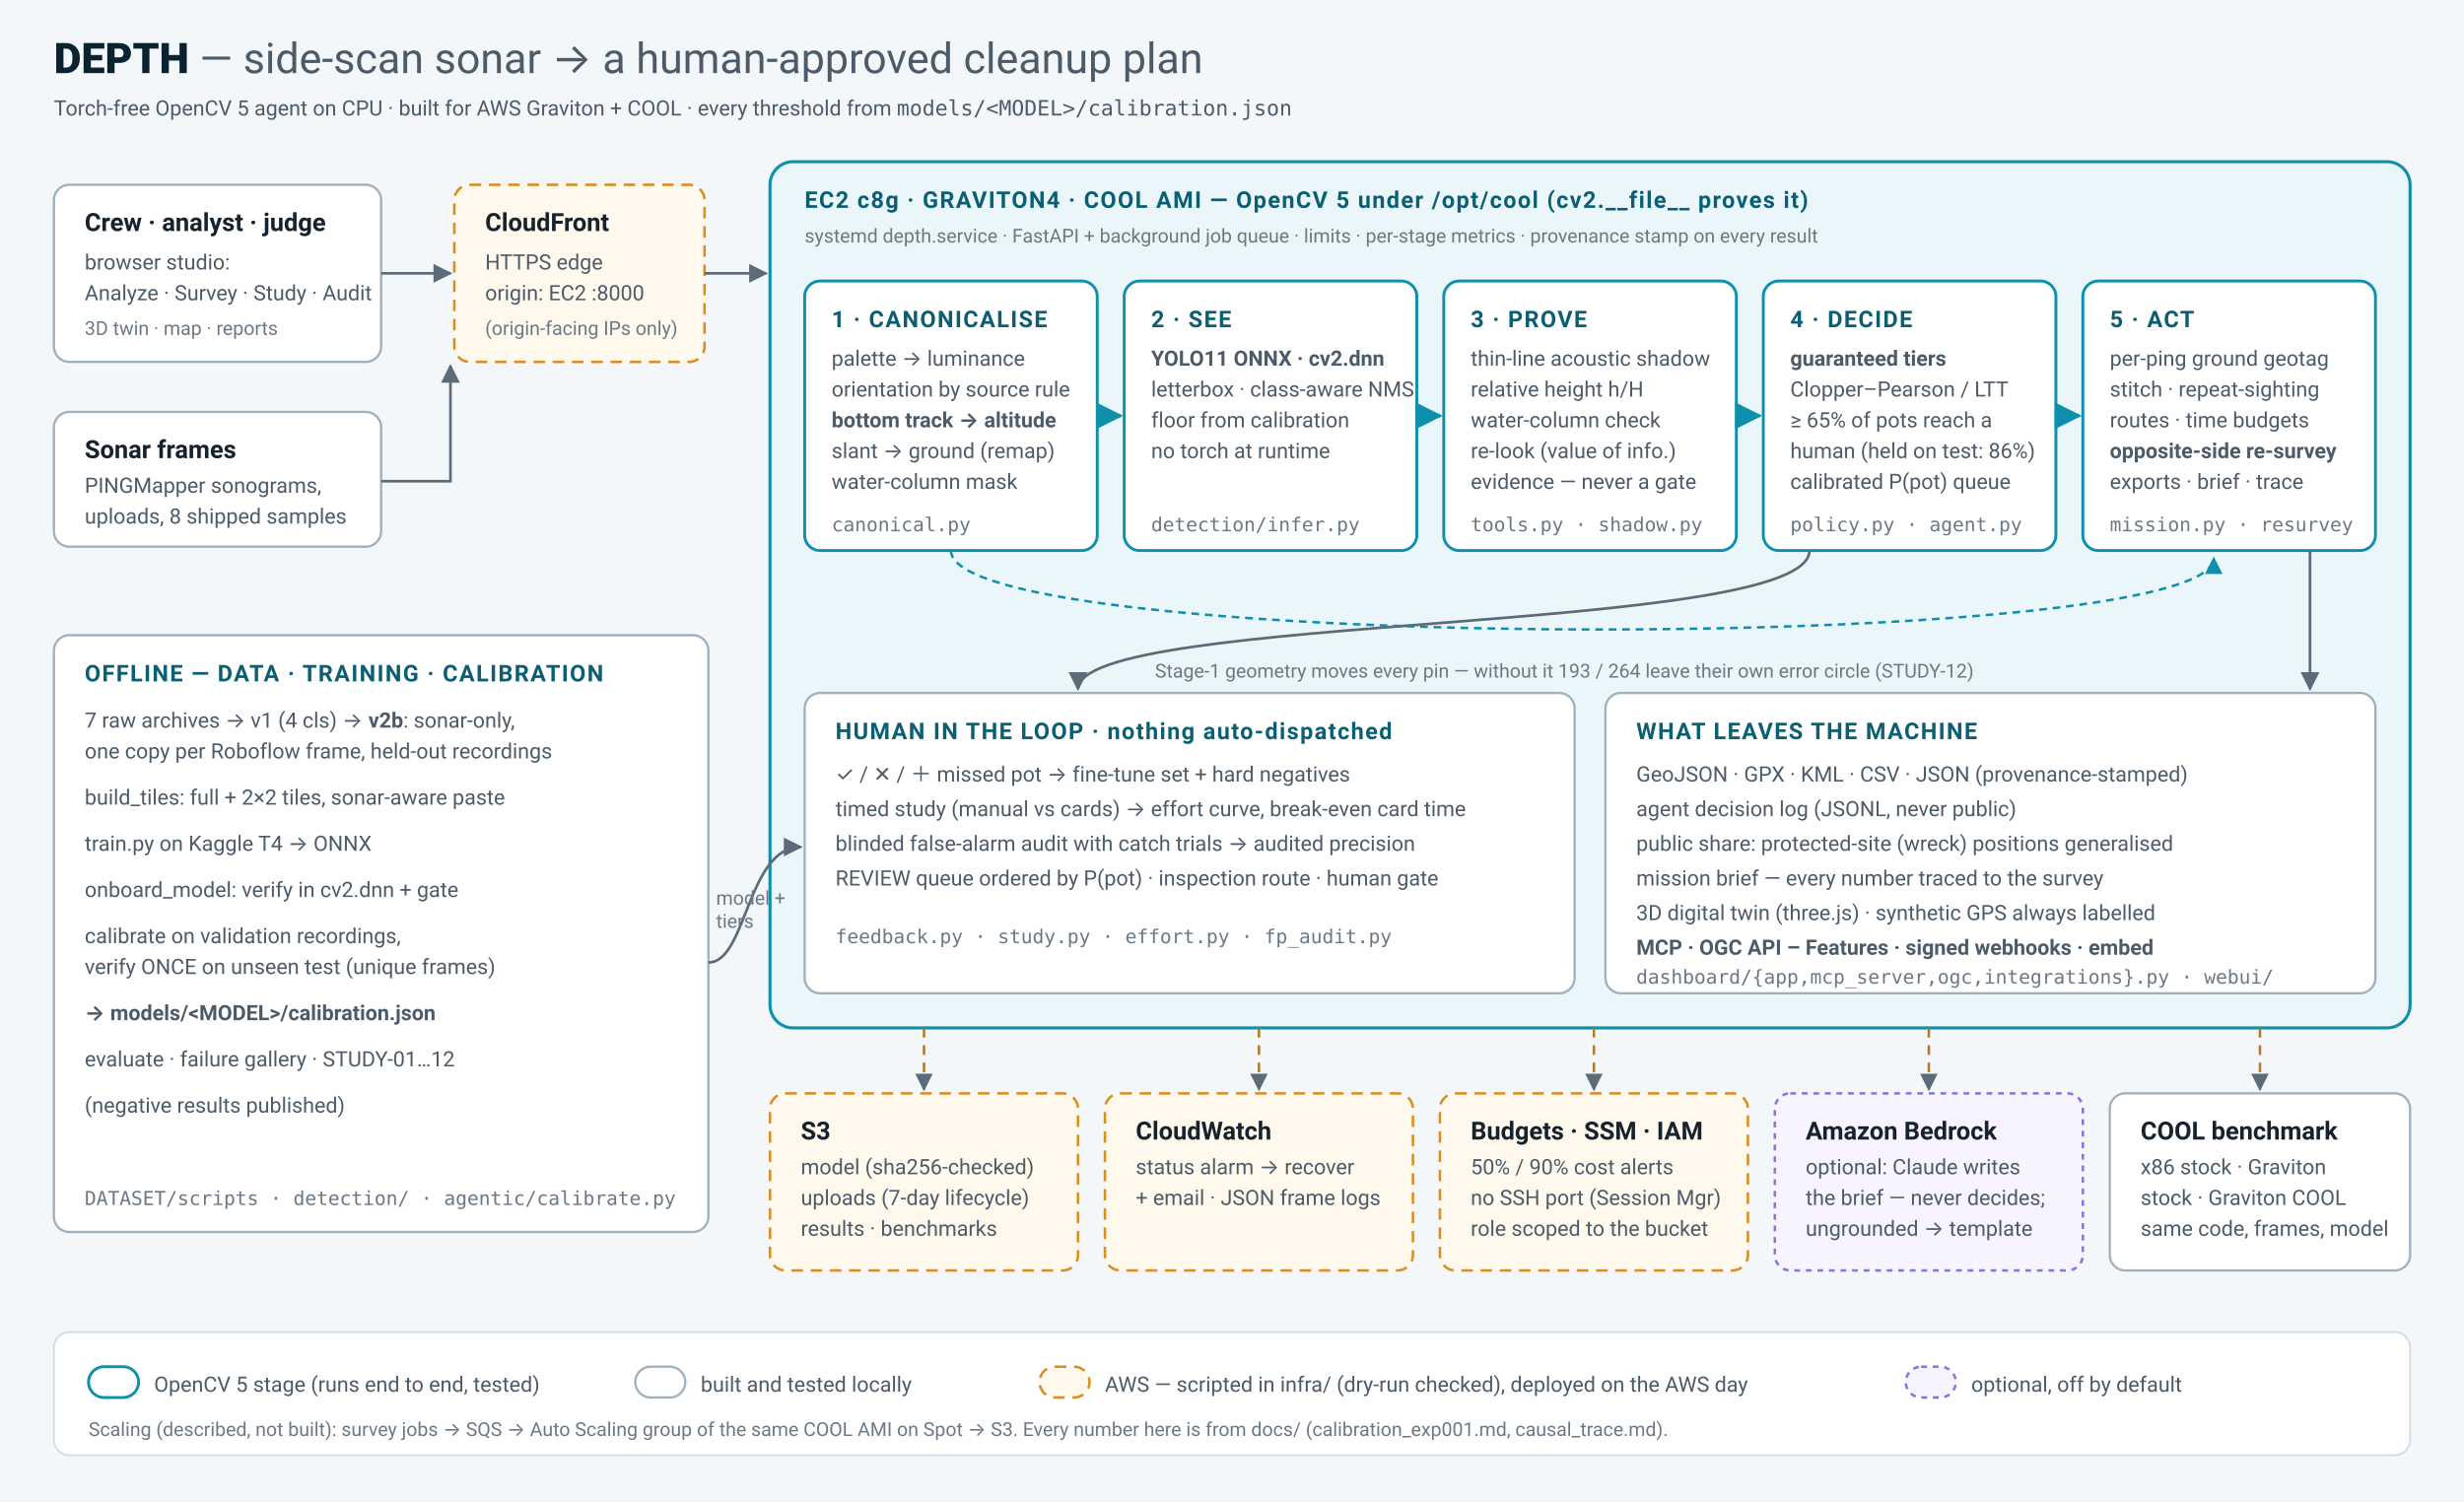
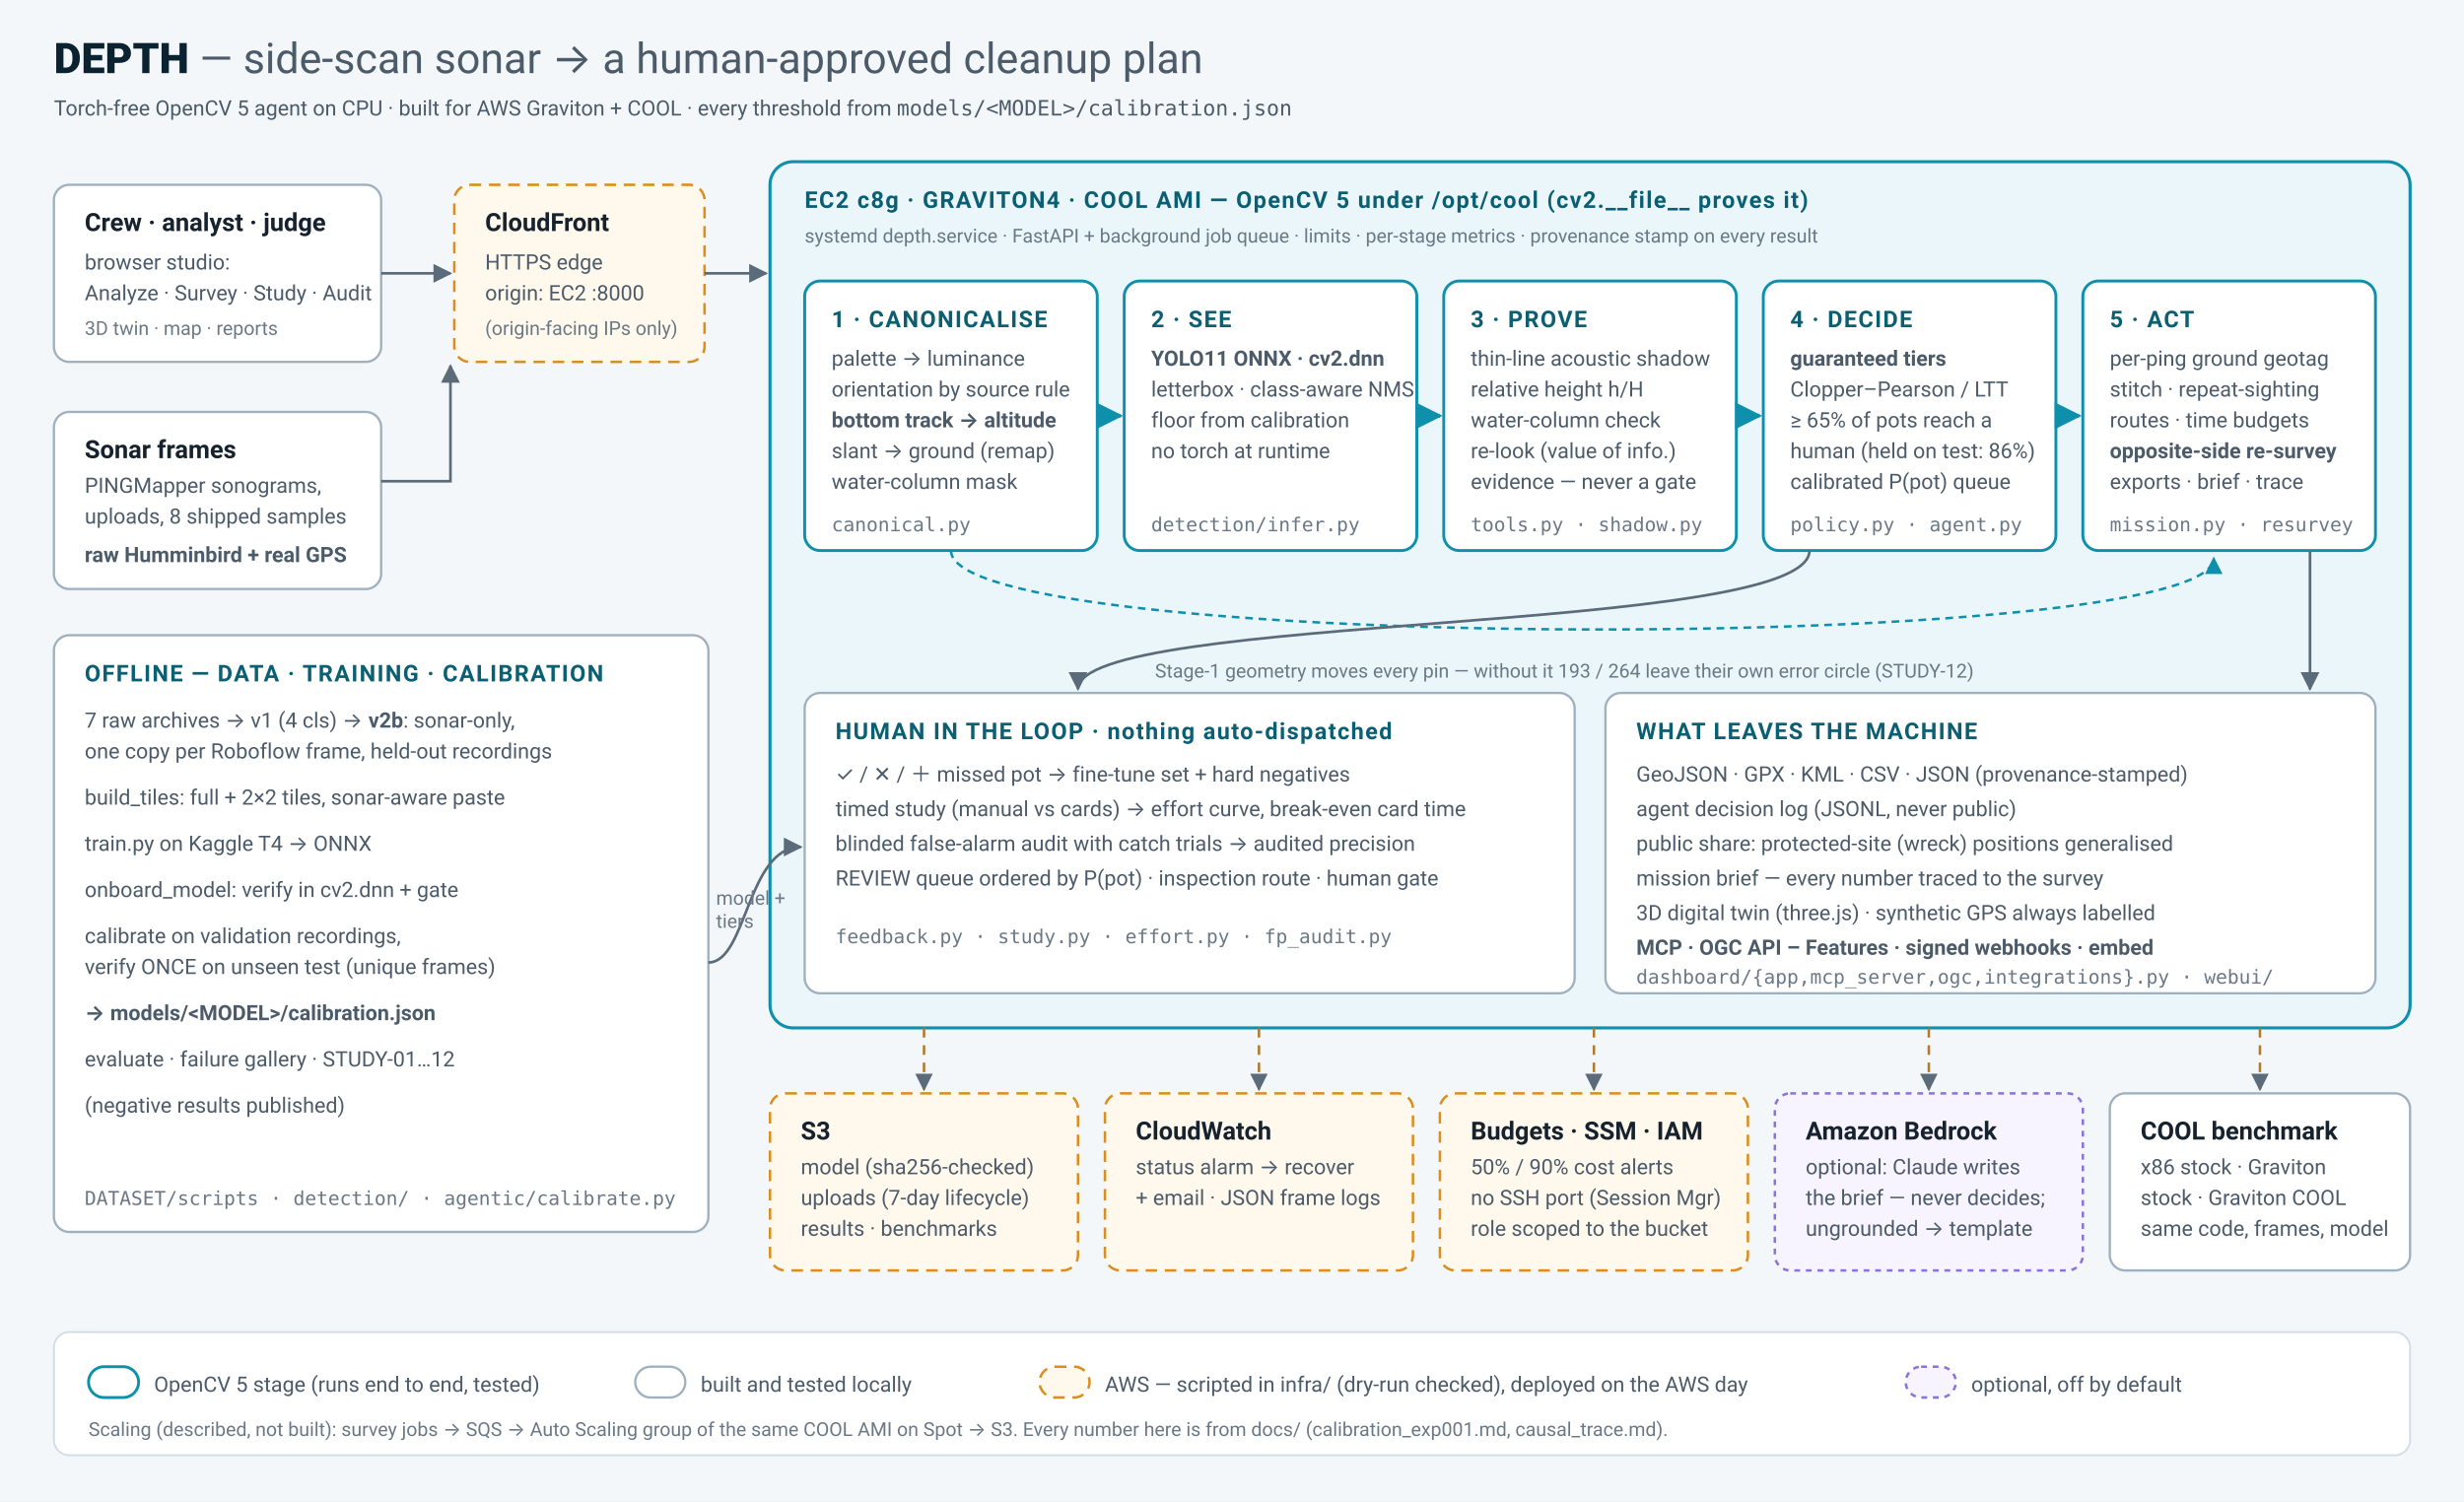
<svg xmlns="http://www.w3.org/2000/svg" viewBox="0 0 1280 780" width="1280" height="780" font-family="system-ui, -apple-system, 'Segoe UI', Roboto, sans-serif">
  <defs>
    <marker id="ar" viewBox="0 0 10 10" refX="9" refY="5" markerWidth="7" markerHeight="7" orient="auto-start-reverse">
      <path d="M0,0 L10,5 L0,10 z" fill="#5b6b7a" />
    </marker>
    <marker id="arc" viewBox="0 0 10 10" refX="9" refY="5" markerWidth="7" markerHeight="7" orient="auto-start-reverse">
      <path d="M0,0 L10,5 L0,10 z" fill="#0e8fac" />
    </marker>
    <style>
      .t { font-size: 13px; fill: #16222d; }
      .s { font-size: 11px; fill: #4c5b69; }
      .xs { font-size: 10px; fill: #6a7885; }
      .h { font-size: 12px; font-weight: 700; letter-spacing: .06em; fill: #0b5f73; }
      .b { font-weight: 700; }
      .mono { font-family: ui-monospace, 'Cascadia Code', Menlo, Consolas, monospace; }
      .stage { fill: #ffffff; stroke: #0e8fac; stroke-width: 1.5; rx: 8; }
      .box { fill: #ffffff; stroke: #9fb0bf; stroke-width: 1.2; rx: 8; }
      .aws { fill: #fff8ec; stroke: #d98e1f; stroke-width: 1.3; stroke-dasharray: 6 4; rx: 8; }
      .opt { fill: #f7f3ff; stroke: #8a73d9; stroke-width: 1.3; stroke-dasharray: 3 3; rx: 8; }
      .flow { stroke: #5b6b7a; stroke-width: 1.4; fill: none; marker-end: url(#ar); }
      .cv { stroke: #0e8fac; stroke-width: 2; fill: none; marker-end: url(#arc); }
      .dash { stroke: #b07a2a; stroke-width: 1.3; fill: none; stroke-dasharray: 5 4; marker-end: url(#ar); }
    </style>
  </defs>
  <rect x="0" y="0" width="1280" height="780" fill="#f4f7fa" />
  <text x="28" y="38" font-size="22" font-weight="800" fill="#0b2230">DEPTH <tspan font-weight="400" fill="#4c5b69">— side-scan sonar → a human-approved cleanup plan</tspan>
  </text>
  <text x="28" y="60" class="s">Torch-free OpenCV 5 agent on CPU · built for AWS Graviton + COOL · every threshold from <tspan class="mono">models/&lt;MODEL&gt;/calibration.json</tspan>
  </text>
  <rect x="28" y="96" width="170" height="92" class="box" />
  <text x="44" y="120" class="t b">Crew · analyst · judge</text>
  <text x="44" y="140" class="s">browser studio:</text>
  <text x="44" y="156" class="s">Analyze · Survey · Study · Audit</text>
  <text x="44" y="174" class="xs">3D twin · map · reports</text>
-   <rect x="28" y="214" width="170" height="70" class="box" />
+   <rect x="28" y="214" width="170" height="92" class="box" />
  <text x="44" y="238" class="t b">Sonar frames</text>
  <text x="44" y="256" class="s">PINGMapper sonograms,</text>
  <text x="44" y="272" class="s">uploads, 8 shipped samples</text>
+   <text x="44" y="292" class="s b">raw Humminbird + real GPS</text>
  <rect x="236" y="96" width="130" height="92" class="aws" />
  <text x="252" y="120" class="t b">CloudFront</text>
  <text x="252" y="140" class="s">HTTPS edge</text>
  <text x="252" y="156" class="s">origin: EC2 :8000</text>
  <text x="252" y="174" class="xs">(origin-facing IPs only)</text>
  <path d="M198,142 L234,142" class="flow" />
  <path d="M198,250 L234,250 L234,190" class="flow" />
  <rect x="400" y="84" width="852" height="450" rx="12" fill="#eaf6f9" stroke="#0e8fac" stroke-width="1.6" />
  <text x="418" y="108" class="h">EC2 c8g · GRAVITON4 · COOL AMI — OpenCV 5 under /opt/cool (cv2.__file__ proves it)</text>
  <text x="418" y="126" class="xs">systemd depth.service · FastAPI + background job queue · limits · per-stage metrics · provenance stamp on every result</text>
  <path d="M366,142 L398,142" class="flow" />
  <g>
    <rect x="418" y="146" width="152" height="140" class="stage" />
    <text x="432" y="170" class="h">1 · CANONICALISE</text>
    <text x="432" y="190" class="s">palette → luminance</text>
    <text x="432" y="206" class="s">orientation by source rule</text>
    <text x="432" y="222" class="s b">bottom track → altitude</text>
    <text x="432" y="238" class="s">slant → ground (remap)</text>
    <text x="432" y="254" class="s">water-column mask</text>
    <text x="432" y="276" class="xs mono">canonical.py</text>
    <rect x="584" y="146" width="152" height="140" class="stage" />
    <text x="598" y="170" class="h">2 · SEE</text>
    <text x="598" y="190" class="s b">YOLO11 ONNX · cv2.dnn</text>
    <text x="598" y="206" class="s">letterbox · class-aware NMS</text>
    <text x="598" y="222" class="s">floor from calibration</text>
    <text x="598" y="238" class="s">no torch at runtime</text>
    <text x="598" y="276" class="xs mono">detection/infer.py</text>
    <rect x="750" y="146" width="152" height="140" class="stage" />
    <text x="764" y="170" class="h">3 · PROVE</text>
    <text x="764" y="190" class="s">thin-line acoustic shadow</text>
    <text x="764" y="206" class="s">relative height h/H</text>
    <text x="764" y="222" class="s">water-column check</text>
    <text x="764" y="238" class="s">re-look (value of info.)</text>
    <text x="764" y="254" class="s">evidence — never a gate</text>
    <text x="764" y="276" class="xs mono">tools.py · shadow.py</text>
    <rect x="916" y="146" width="152" height="140" class="stage" />
    <text x="930" y="170" class="h">4 · DECIDE</text>
    <text x="930" y="190" class="s b">guaranteed tiers</text>
    <text x="930" y="206" class="s">Clopper–Pearson / LTT</text>
    <text x="930" y="222" class="s">≥ 65% of pots reach a</text>
    <text x="930" y="238" class="s">human (held on test: 86%)</text>
    <text x="930" y="254" class="s">calibrated P(pot) queue</text>
    <text x="930" y="276" class="xs mono">policy.py · agent.py</text>
    <rect x="1082" y="146" width="152" height="140" class="stage" />
    <text x="1096" y="170" class="h">5 · ACT</text>
    <text x="1096" y="190" class="s">per-ping ground geotag</text>
    <text x="1096" y="206" class="s">stitch · repeat-sighting</text>
    <text x="1096" y="222" class="s">routes · time budgets</text>
    <text x="1096" y="238" class="s b">opposite-side re-survey</text>
    <text x="1096" y="254" class="s">exports · brief · trace</text>
    <text x="1096" y="276" class="xs mono">mission.py · resurvey</text>
    <path d="M570,216 L582,216" class="cv" />
    <path d="M736,216 L748,216" class="cv" />
    <path d="M902,216 L914,216" class="cv" />
    <path d="M1068,216 L1080,216" class="cv" />
  </g>
  <path d="M494,286 C494,340 1150,340 1150,290" stroke="#0e8fac" stroke-width="1.3" fill="none" stroke-dasharray="4 3" marker-end="url(#arc)" />
  <text x="600" y="352" class="xs" fill="#0b5f73">Stage-1 geometry moves every pin — without it 193 / 264 leave their own error circle (STUDY-12)</text>
  <rect x="418" y="360" width="400" height="156" class="box" />
  <text x="434" y="384" class="h">HUMAN IN THE LOOP · nothing auto-dispatched</text>
  <text x="434" y="406" class="s">✓ / ✕ / ＋ missed pot → fine-tune set + hard negatives</text>
  <text x="434" y="424" class="s">timed study (manual vs cards) → effort curve, break-even card time</text>
  <text x="434" y="442" class="s">blinded false-alarm audit with catch trials → audited precision</text>
  <text x="434" y="460" class="s">REVIEW queue ordered by P(pot) · inspection route · human gate</text>
  <text x="434" y="490" class="xs mono">feedback.py · study.py · effort.py · fp_audit.py</text>
  <rect x="834" y="360" width="400" height="156" class="box" />
  <text x="850" y="384" class="h">WHAT LEAVES THE MACHINE</text>
  <text x="850" y="406" class="s">GeoJSON · GPX · KML · CSV · JSON (provenance-stamped)</text>
  <text x="850" y="424" class="s">agent decision log (JSONL, never public)</text>
  <text x="850" y="442" class="s">public share: protected-site (wreck) positions generalised</text>
  <text x="850" y="460" class="s">mission brief — every number traced to the survey</text>
  <text x="850" y="478" class="s">3D digital twin (three.js) · synthetic GPS always labelled</text>
  <text x="850" y="496" class="s b">MCP · OGC API – Features · signed webhooks · embed</text>
  <text x="850" y="511" class="xs mono">dashboard/{app,mcp_server,ogc,integrations}.py · webui/</text>
  <path d="M1200,286 L1200,358" class="flow" />
  <path d="M940,286 C940,330 560,318 560,358" class="flow" />
  <rect x="400" y="568" width="160" height="92" class="aws" />
  <text x="416" y="592" class="t b">S3</text>
  <text x="416" y="610" class="s">model (sha256-checked)</text>
  <text x="416" y="626" class="s">uploads (7-day lifecycle)</text>
  <text x="416" y="642" class="s">results · benchmarks</text>
  <rect x="574" y="568" width="160" height="92" class="aws" />
  <text x="590" y="592" class="t b">CloudWatch</text>
  <text x="590" y="610" class="s">status alarm → recover</text>
  <text x="590" y="626" class="s">+ email · JSON frame logs</text>
  <rect x="748" y="568" width="160" height="92" class="aws" />
  <text x="764" y="592" class="t b">Budgets · SSM · IAM</text>
  <text x="764" y="610" class="s">50% / 90% cost alerts</text>
  <text x="764" y="626" class="s">no SSH port (Session Mgr)</text>
  <text x="764" y="642" class="s">role scoped to the bucket</text>
  <rect x="922" y="568" width="160" height="92" class="opt" />
  <text x="938" y="592" class="t b">Amazon Bedrock</text>
  <text x="938" y="610" class="s">optional: Claude writes</text>
  <text x="938" y="626" class="s">the brief — never decides;</text>
  <text x="938" y="642" class="s">ungrounded → template</text>
  <rect x="1096" y="568" width="156" height="92" class="box" />
  <text x="1112" y="592" class="t b">COOL benchmark</text>
  <text x="1112" y="610" class="s">x86 stock · Graviton</text>
  <text x="1112" y="626" class="s">stock · Graviton COOL</text>
  <text x="1112" y="642" class="s">same code, frames, model</text>
  <path d="M480,534 L480,566" class="dash" />
  <path d="M654,534 L654,566" class="dash" />
  <path d="M828,534 L828,566" class="dash" />
  <path d="M1002,534 L1002,566" class="dash" />
  <path d="M1174,534 L1174,566" class="dash" />
  <rect x="28" y="330" width="340" height="310" class="box" />
  <text x="44" y="354" class="h">OFFLINE — DATA · TRAINING · CALIBRATION</text>
  <text x="44" y="378" class="s">7 raw archives → v1 (4 cls) → <tspan class="b">v2b</tspan>: sonar-only,</text>
  <text x="44" y="394" class="s">one copy per Roboflow frame, held-out recordings</text>
  <text x="44" y="418" class="s">build_tiles: full + 2×2 tiles, sonar-aware paste</text>
  <text x="44" y="442" class="s">train.py on Kaggle T4 → ONNX</text>
  <text x="44" y="466" class="s">onboard_model: verify in cv2.dnn + gate</text>
  <text x="44" y="490" class="s">calibrate on validation recordings,</text>
  <text x="44" y="506" class="s">verify ONCE on unseen test (unique frames)</text>
  <text x="44" y="530" class="s b">→ models/&lt;MODEL&gt;/calibration.json</text>
  <text x="44" y="554" class="s">evaluate · failure gallery · STUDY-01…12</text>
  <text x="44" y="578" class="s">(negative results published)</text>
  <text x="44" y="626" class="xs mono">DATASET/scripts · detection/ · agentic/calibrate.py</text>
  <path d="M368,500 C388,500 388,440 416,440" class="flow" />
  <text x="372" y="470" class="xs">model +</text>
  <text x="372" y="482" class="xs">tiers</text>
  <rect x="28" y="692" width="1224" height="64" rx="8" fill="#ffffff" stroke="#d3dde6" />
  <rect x="46" y="710" width="26" height="16" class="stage" />
  <text x="80" y="723" class="s">OpenCV 5 stage (runs end to end, tested)</text>
  <rect x="330" y="710" width="26" height="16" class="box" />
  <text x="364" y="723" class="s">built and tested locally</text>
  <rect x="540" y="710" width="26" height="16" class="aws" />
  <text x="574" y="723" class="s">AWS — scripted in infra/ (dry-run checked), deployed on the AWS day</text>
  <rect x="990" y="710" width="26" height="16" class="opt" />
  <text x="1024" y="723" class="s">optional, off by default</text>
  <text x="46" y="746" class="xs">Scaling (described, not built): survey jobs → SQS → Auto Scaling group of the same COOL AMI on Spot → S3. Every number here is from docs/ (calibration_exp001.md, causal_trace.md).</text>
</svg>
